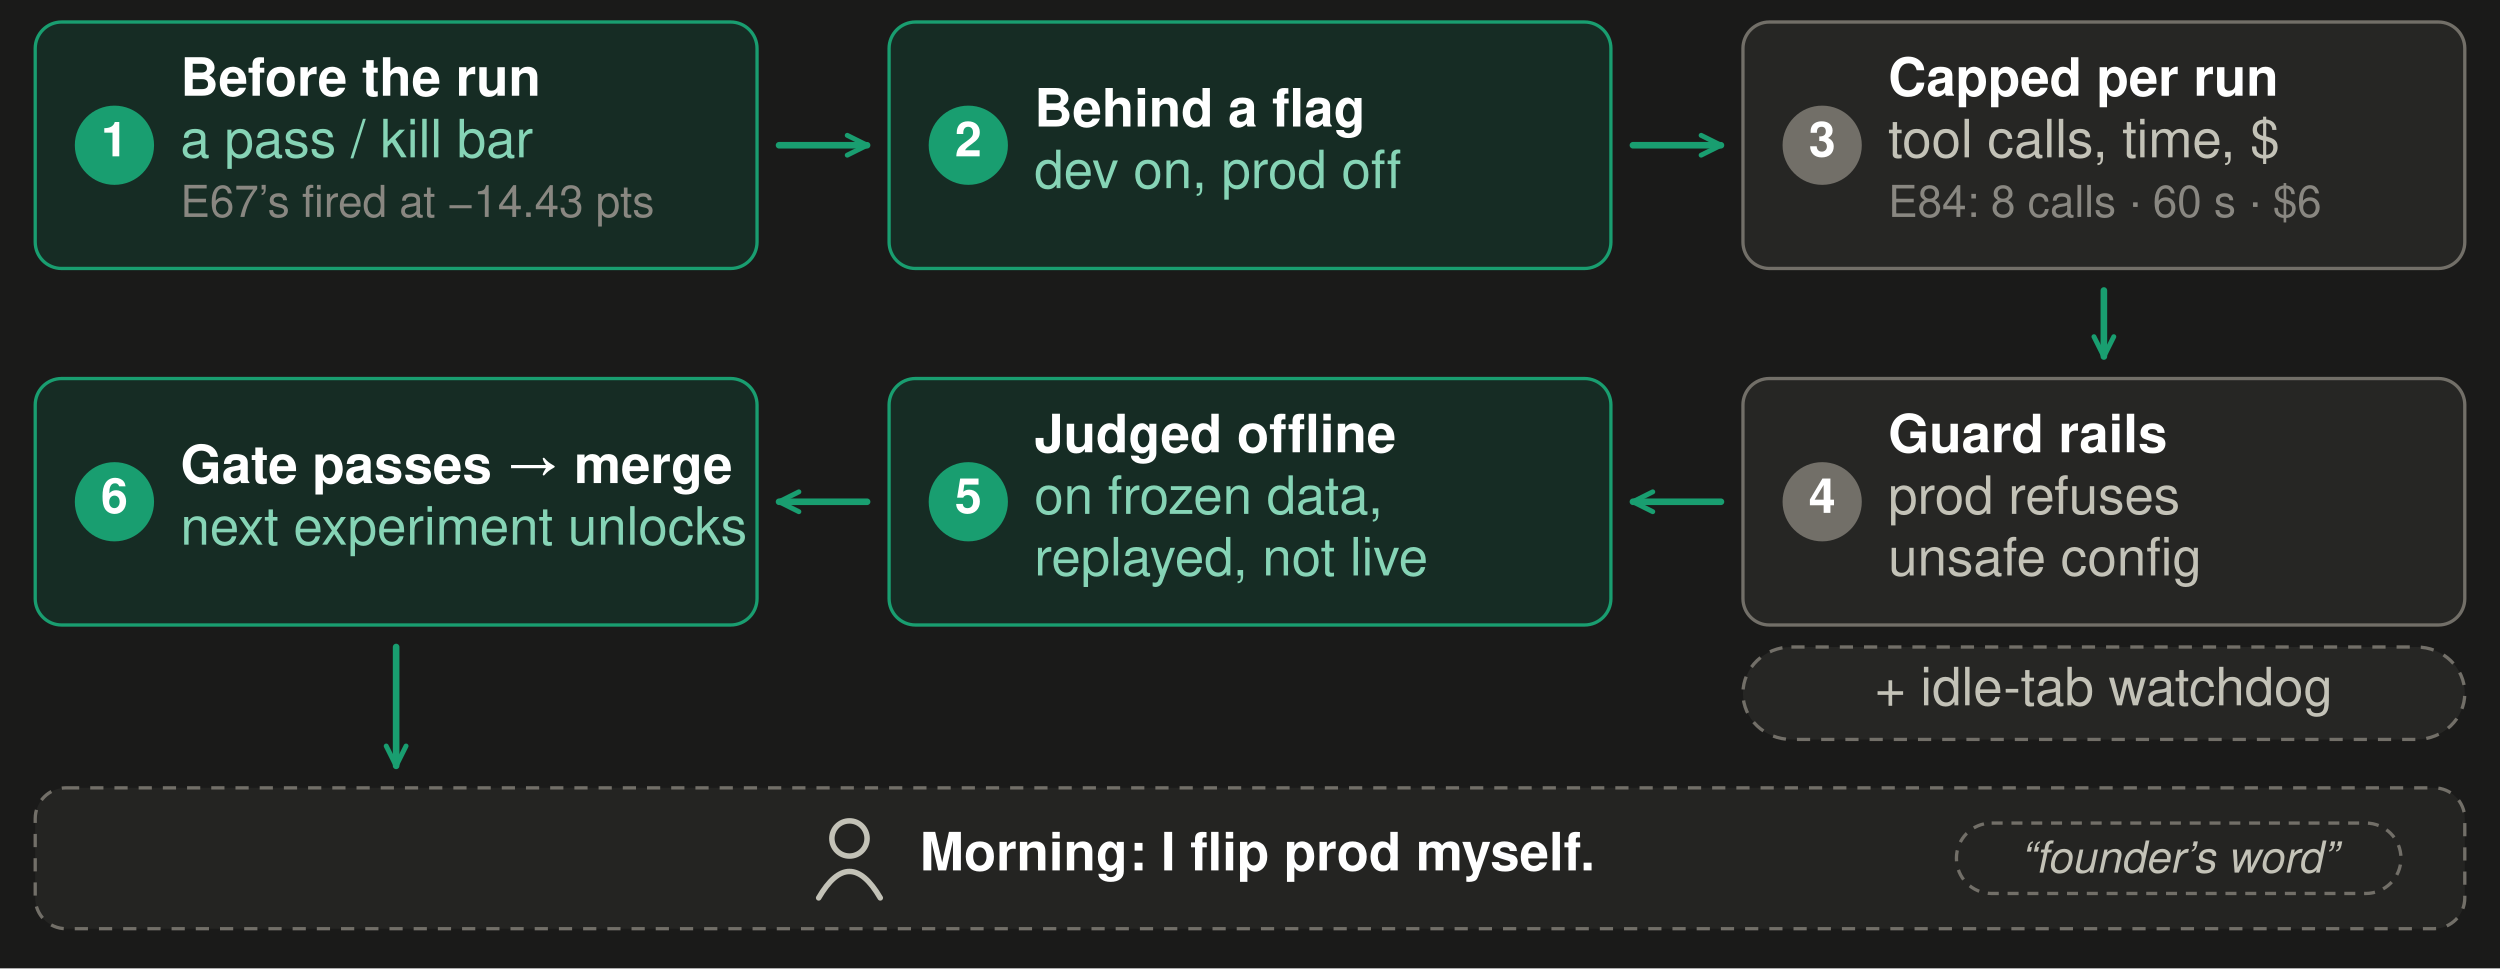
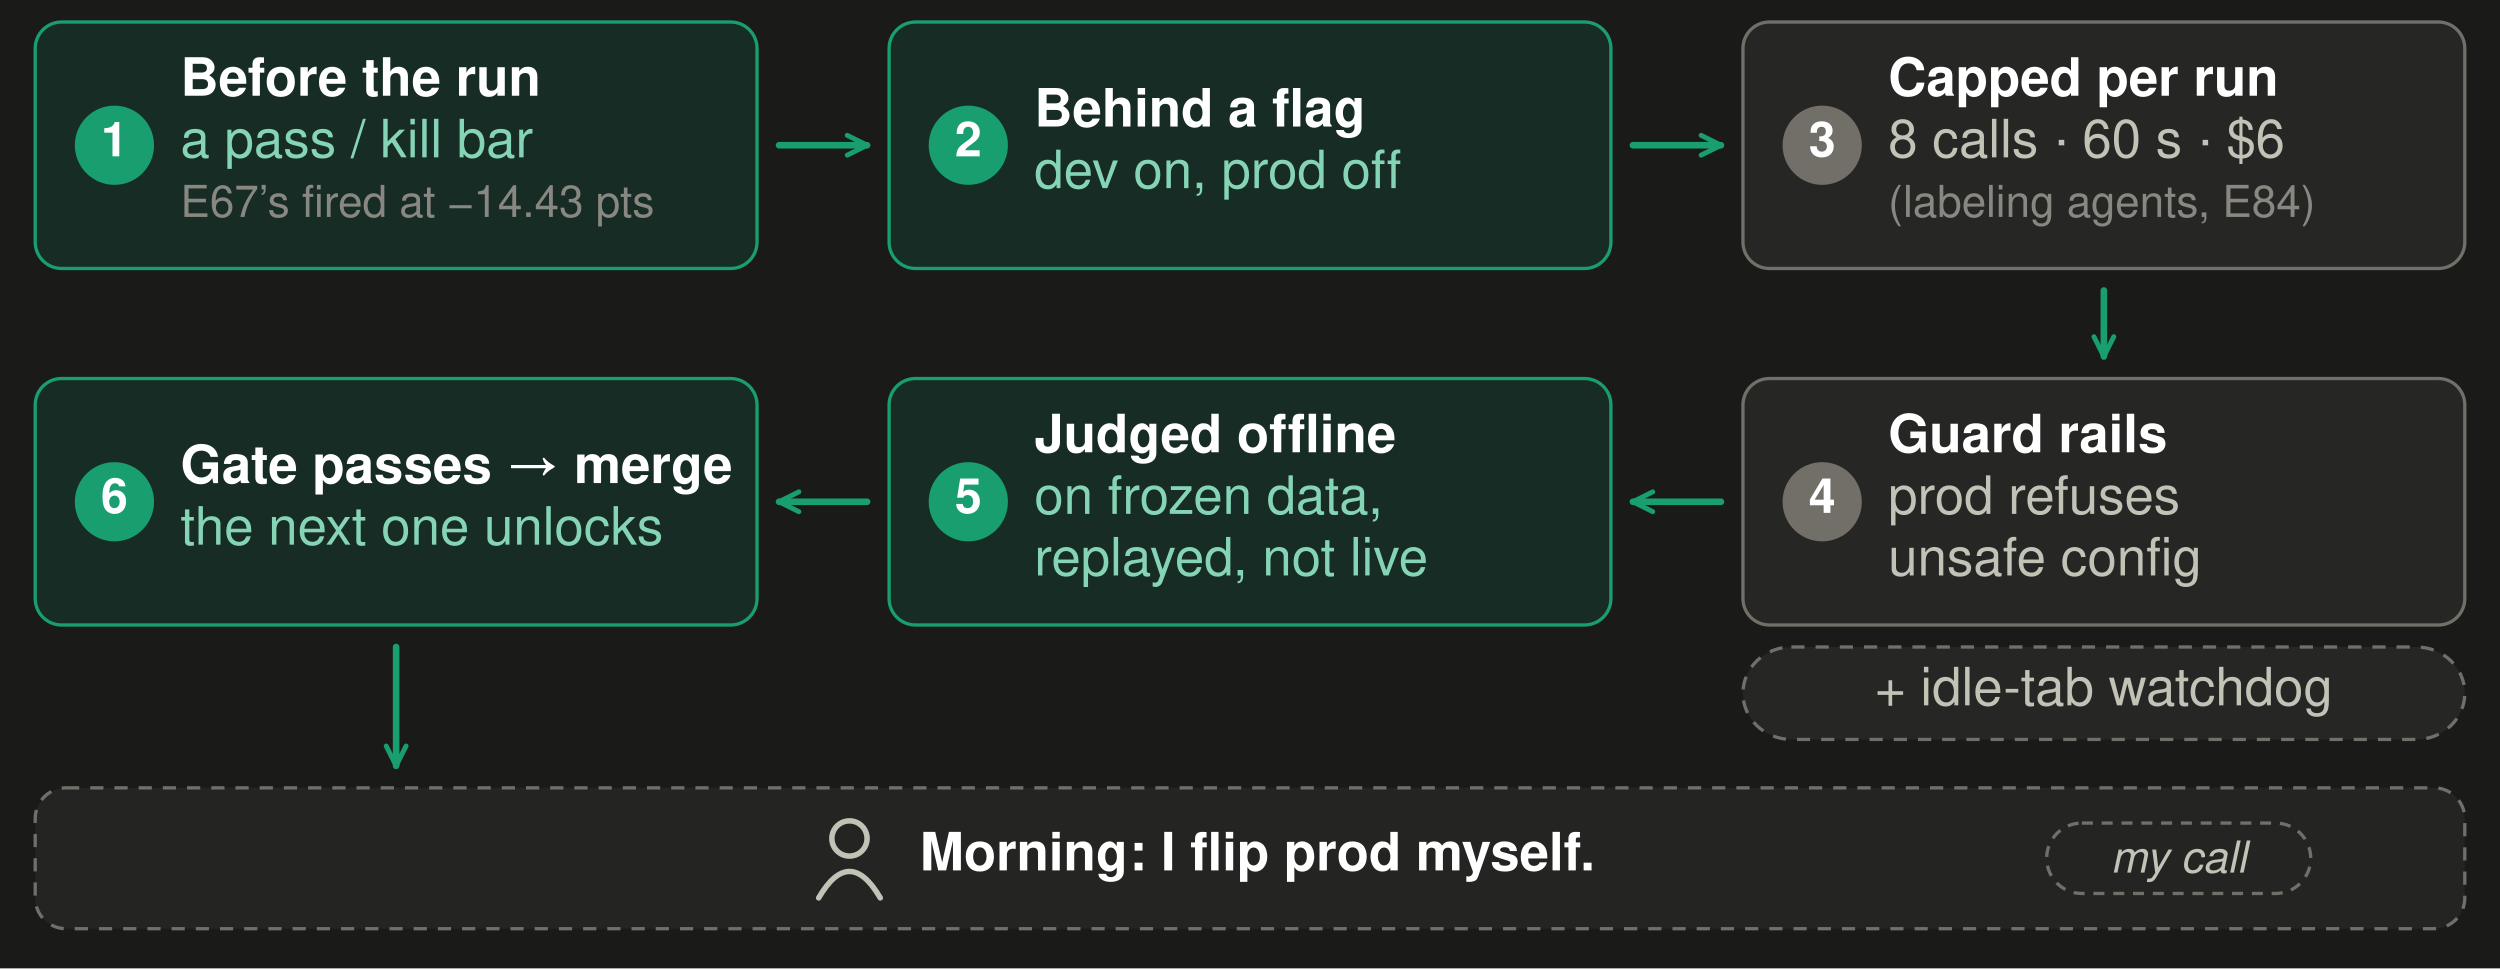
<svg xmlns="http://www.w3.org/2000/svg" viewBox="0 0 1136 440" width="1136" height="440" role="img" aria-labelledby="t d" style="font-family:system-ui, -apple-system, 'Segoe UI', Helvetica, Arial, sans-serif">
  <defs>
    <marker id="ah-green" viewBox="0 0 12 12" refX="10" refY="6" markerWidth="13.5" markerHeight="13.5" markerUnits="userSpaceOnUse" orient="auto-start-reverse">
      <path d="M2 2 L10 6 L2 10" fill="none" data-stroke-role="compute-line" stroke="#199e70" stroke-width="2" stroke-linecap="round" stroke-linejoin="round" />
    </marker>
  </defs>
  <rect x="0" y="0" width="1136" height="440" data-fill-role="canvas" fill="#1a1a19" />
  <rect x="16" y="10" width="328" height="112" rx="12" data-fill-role="compute-fill" fill="#162c24" data-stroke-role="compute-line" stroke="#199e70" stroke-width="1.5" />
  <circle cx="52" cy="66" r="18" data-fill-role="compute-line" fill="#199e70" />
  <text x="52" y="66" font-size="22" font-weight="700" text-anchor="middle" dominant-baseline="central" data-fill-role="on-focus" fill="#ffffff">1</text>
  <text x="82" y="38" font-size="24" font-weight="700" text-anchor="start" dominant-baseline="central" data-fill-role="ink" fill="#ffffff">Before the run</text>
  <text x="82" y="66" font-size="24" text-anchor="start" dominant-baseline="central" data-fill-role="compute-ink" fill="#86d4b6">a pass / kill bar</text>
  <text x="82" y="94" font-size="20" text-anchor="start" dominant-baseline="central" data-fill-role="muted" fill="#898781">E67’s fired at −14.43 pts</text>
  <rect x="404" y="10" width="328" height="112" rx="12" data-fill-role="compute-fill" fill="#162c24" data-stroke-role="compute-line" stroke="#199e70" stroke-width="1.5" />
  <circle cx="440" cy="66" r="18" data-fill-role="compute-line" fill="#199e70" />
  <text x="440" y="66" font-size="22" font-weight="700" text-anchor="middle" dominant-baseline="central" data-fill-role="on-focus" fill="#ffffff">2</text>
  <text x="470" y="52" font-size="24" font-weight="700" text-anchor="start" dominant-baseline="central" data-fill-role="ink" fill="#ffffff">Behind a flag</text>
  <text x="470" y="80" font-size="24" text-anchor="start" dominant-baseline="central" data-fill-role="compute-ink" fill="#86d4b6">dev on, prod off</text>
  <rect x="792" y="10" width="328" height="112" rx="12" data-fill-role="data-fill" fill="#262624" data-stroke-role="data-line" stroke="#726f68" stroke-width="1.5" />
  <circle cx="828" cy="66" r="18" data-fill-role="data-line" fill="#726f68" />
  <text x="828" y="66" font-size="22" font-weight="700" text-anchor="middle" dominant-baseline="central" data-fill-role="on-focus" fill="#ffffff">3</text>
  <text x="858" y="38" font-size="24" font-weight="700" text-anchor="start" dominant-baseline="central" data-fill-role="ink" fill="#ffffff">Capped per run</text>
-   <text x="858" y="66" font-size="24" text-anchor="start" dominant-baseline="central" data-fill-role="ink" fill="#c3c2b7">tool calls, time, $</text>
-   <text x="858" y="94" font-size="20" text-anchor="start" dominant-baseline="central" data-fill-role="muted" fill="#898781">E84: 8 calls · 60 s · $6</text>
+   <text x="858" y="66" font-size="24" text-anchor="start" dominant-baseline="central" data-fill-role="ink" fill="#c3c2b7">8 calls · 60 s · $6</text>
+   <text x="858" y="94" font-size="20" text-anchor="start" dominant-baseline="central" data-fill-role="muted" fill="#898781">(labeling agents, E84)</text>
  <rect x="792" y="172" width="328" height="112" rx="12" data-fill-role="data-fill" fill="#262624" data-stroke-role="data-line" stroke="#726f68" stroke-width="1.5" />
  <circle cx="828" cy="228" r="18" data-fill-role="data-line" fill="#726f68" />
  <text x="828" y="228" font-size="22" font-weight="700" text-anchor="middle" dominant-baseline="central" data-fill-role="on-focus" fill="#ffffff">4</text>
  <text x="858" y="200" font-size="24" font-weight="700" text-anchor="start" dominant-baseline="central" data-fill-role="ink" fill="#ffffff">Guard rails</text>
  <text x="858" y="228" font-size="24" text-anchor="start" dominant-baseline="central" data-fill-role="ink" fill="#c3c2b7">prod refuses</text>
  <text x="858" y="256" font-size="24" text-anchor="start" dominant-baseline="central" data-fill-role="ink" fill="#c3c2b7">unsafe config</text>
  <rect x="404" y="172" width="328" height="112" rx="12" data-fill-role="compute-fill" fill="#162c24" data-stroke-role="compute-line" stroke="#199e70" stroke-width="1.5" />
  <circle cx="440" cy="228" r="18" data-fill-role="compute-line" fill="#199e70" />
  <text x="440" y="228" font-size="22" font-weight="700" text-anchor="middle" dominant-baseline="central" data-fill-role="on-focus" fill="#ffffff">5</text>
  <text x="470" y="200" font-size="24" font-weight="700" text-anchor="start" dominant-baseline="central" data-fill-role="ink" fill="#ffffff">Judged offline</text>
  <text x="470" y="228" font-size="24" text-anchor="start" dominant-baseline="central" data-fill-role="compute-ink" fill="#86d4b6">on frozen data,</text>
  <text x="470" y="256" font-size="24" text-anchor="start" dominant-baseline="central" data-fill-role="compute-ink" fill="#86d4b6">replayed, not live</text>
  <rect x="16" y="172" width="328" height="112" rx="12" data-fill-role="compute-fill" fill="#162c24" data-stroke-role="compute-line" stroke="#199e70" stroke-width="1.5" />
  <circle cx="52" cy="228" r="18" data-fill-role="compute-line" fill="#199e70" />
  <text x="52" y="228" font-size="22" font-weight="700" text-anchor="middle" dominant-baseline="central" data-fill-role="on-focus" fill="#ffffff">6</text>
  <text x="82" y="214" font-size="24" font-weight="700" text-anchor="start" dominant-baseline="central" data-fill-role="ink" fill="#ffffff">Gate passes → merge</text>
-   <text x="82" y="242" font-size="24" text-anchor="start" dominant-baseline="central" data-fill-role="compute-ink" fill="#86d4b6">next experiment unlocks</text>
+   <text x="82" y="242" font-size="24" text-anchor="start" dominant-baseline="central" data-fill-role="compute-ink" fill="#86d4b6">the next one unlocks</text>
  <path d="M354 66 L394 66" fill="none" data-stroke-role="compute-line" stroke="#199e70" stroke-width="3" stroke-linecap="round" marker-end="url(#ah-green)" />
  <path d="M742 66 L782 66" fill="none" data-stroke-role="compute-line" stroke="#199e70" stroke-width="3" stroke-linecap="round" marker-end="url(#ah-green)" />
  <path d="M956 132 L956 162" fill="none" data-stroke-role="compute-line" stroke="#199e70" stroke-width="3" stroke-linecap="round" marker-end="url(#ah-green)" />
  <path d="M782 228 L742 228" fill="none" data-stroke-role="compute-line" stroke="#199e70" stroke-width="3" stroke-linecap="round" marker-end="url(#ah-green)" />
  <path d="M394 228 L354 228" fill="none" data-stroke-role="compute-line" stroke="#199e70" stroke-width="3" stroke-linecap="round" marker-end="url(#ah-green)" />
  <rect x="792" y="294" width="328" height="42" rx="22" data-fill-role="data-fill" fill="#262624" data-stroke-role="data-line" stroke="#726f68" stroke-width="1.5" stroke-dasharray="6 5" />
  <text x="956" y="315" font-size="24" text-anchor="middle" dominant-baseline="central" data-fill-role="ink" fill="#c3c2b7">+ idle-tab watchdog</text>
  <path d="M180 294 L180 348" fill="none" data-stroke-role="compute-line" stroke="#199e70" stroke-width="3" stroke-linecap="round" marker-end="url(#ah-green)" />
  <rect x="16" y="358" width="1104" height="64" rx="14" data-fill-role="surface" fill="#242422" data-stroke-role="data-line" stroke="#726f68" stroke-width="1.5" stroke-dasharray="6 5" />
  <circle cx="386" cy="381" r="8" fill="none" data-stroke-role="ink" stroke="#c3c2b7" stroke-width="2.5" />
  <path d="M372 408 Q386 384 400 408" fill="none" data-stroke-role="ink" stroke="#c3c2b7" stroke-width="2.5" stroke-linecap="round" />
  <text x="418" y="390" font-size="24" font-weight="700" text-anchor="start" dominant-baseline="central" data-fill-role="ink" fill="#ffffff">Morning: I flip prod myself.</text>
-   <rect x="889" y="374" width="202" height="32" rx="16" data-fill-role="surface" fill="#242422" data-stroke-role="data-line" stroke="#726f68" stroke-width="1.5" stroke-dasharray="5 4" />
-   <text x="990" y="390" font-size="20" font-style="italic" text-anchor="middle" dominant-baseline="central" data-fill-role="ink" fill="#c3c2b7">“founder’s word”</text>
+   <rect x="930" y="374" width="120" height="32" rx="16" data-fill-role="surface" fill="#242422" data-stroke-role="data-line" stroke="#726f68" stroke-width="1.5" stroke-dasharray="5 4" />
+   <text x="990" y="390" font-size="20" font-style="italic" text-anchor="middle" dominant-baseline="central" data-fill-role="ink" fill="#c3c2b7">my call</text>
</svg>
